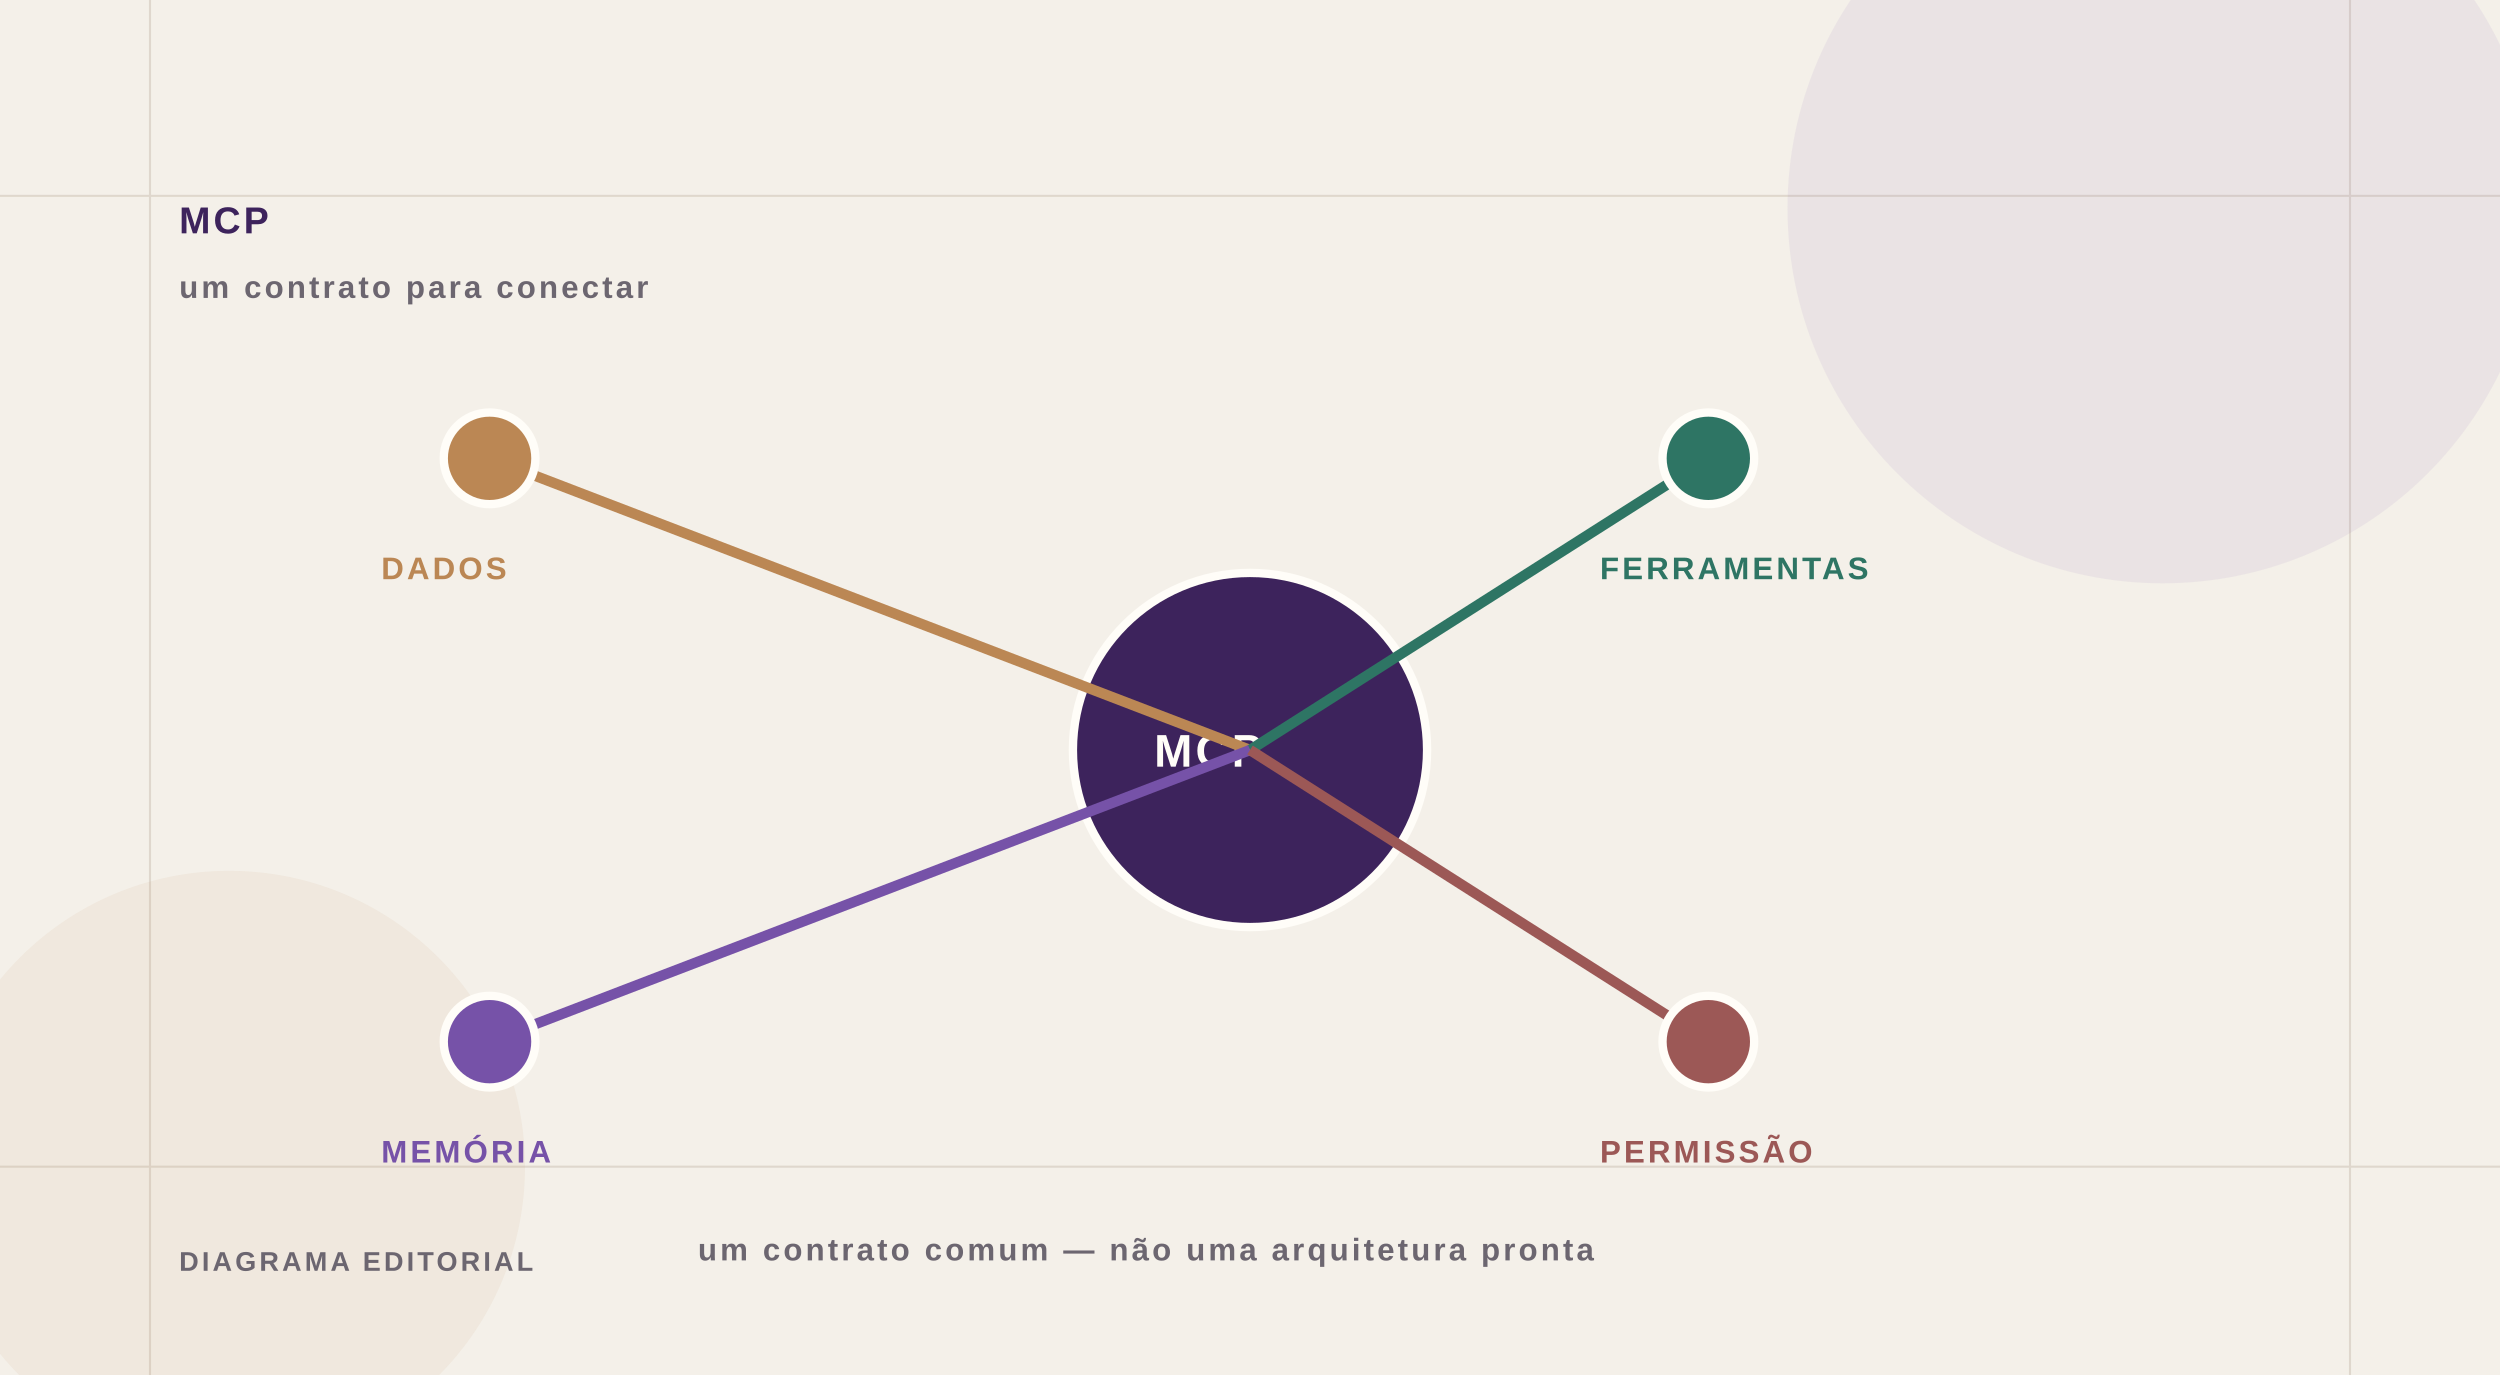
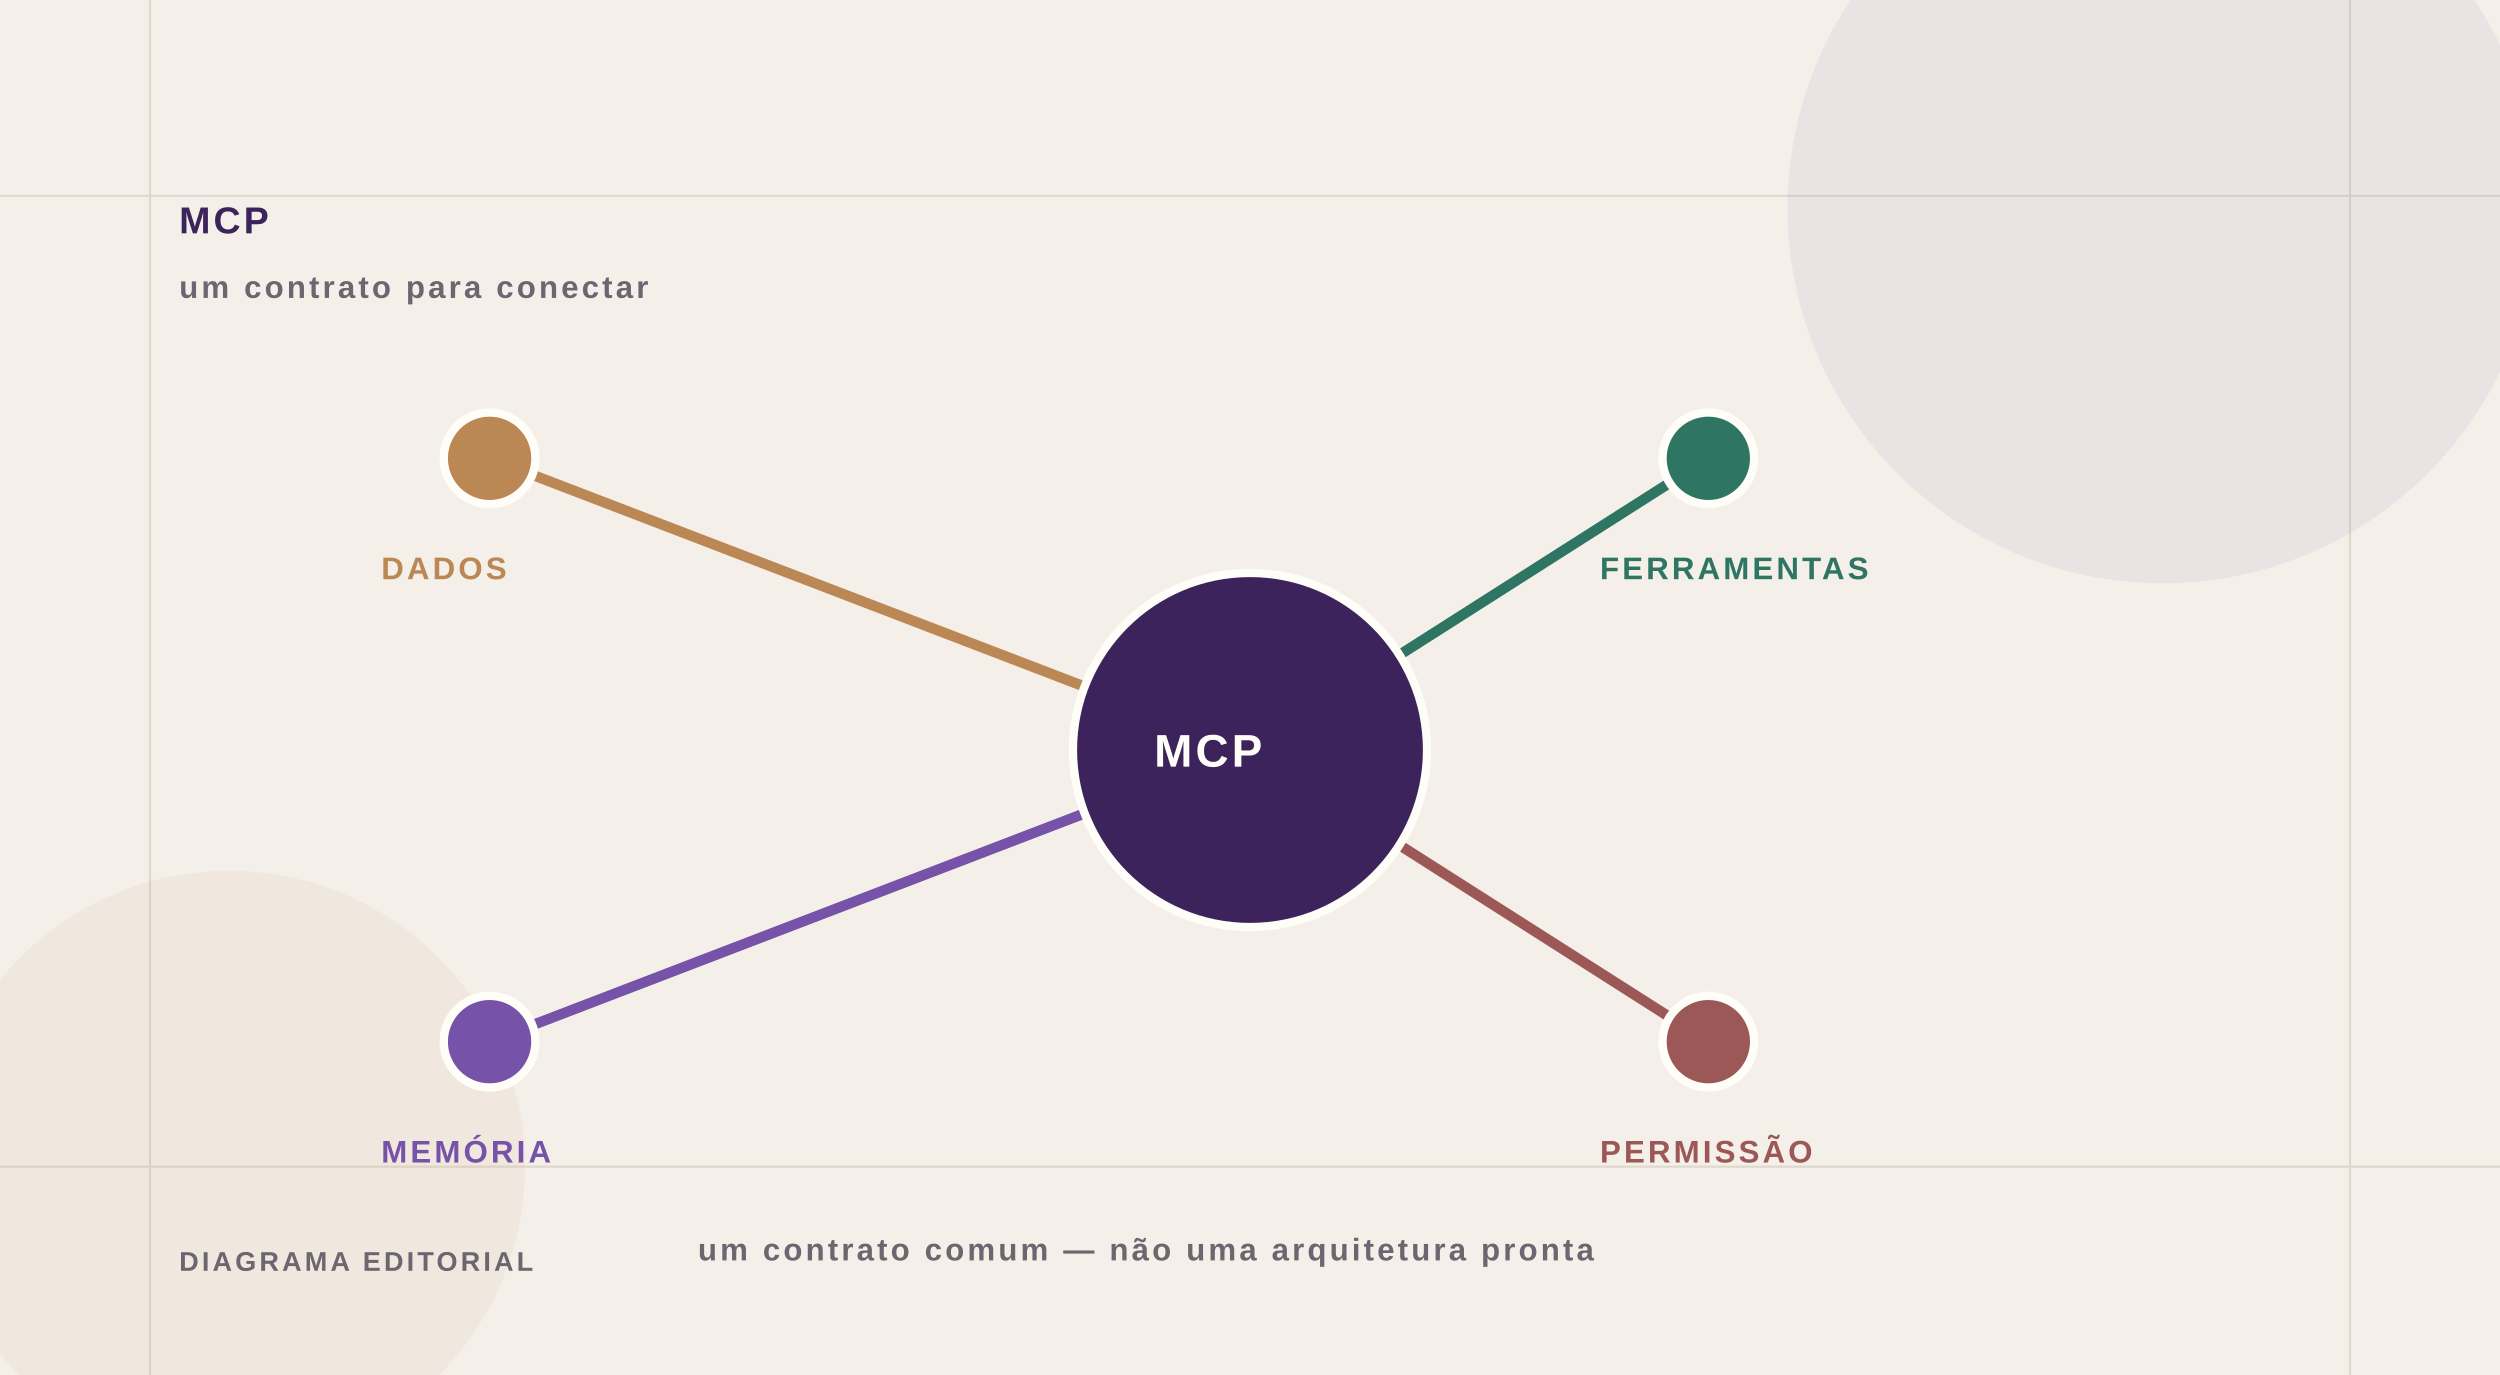
<svg xmlns="http://www.w3.org/2000/svg" viewBox="0 0 1200 660" role="img" aria-labelledby="title desc">
  <rect width="1200" height="660" fill="#f4f0e9" />
  <path d="M0 94H1200M0 560H1200M72 0V660M1128 0V660" stroke="#d9d1c5" stroke-width="1" opacity=".8" />
  <circle cx="1038" cy="100" r="180" fill="#7652a8" opacity=".08" />
  <circle cx="110" cy="560" r="142" fill="#bb8754" opacity=".08" />
  <text x="86" y="112" fill="#3d235c" font-family="Arial, sans-serif" font-size="18" font-weight="800" letter-spacing="1.5">MCP</text>
  <text x="86" y="143" fill="#6c6670" font-family="Arial, sans-serif" font-size="15" font-weight="650" letter-spacing="1.5">um contrato para conectar</text>
  <text x="86" y="610" fill="#6c6670" font-family="Arial, sans-serif" font-size="13" font-weight="800" letter-spacing="1.5">DIAGRAMA EDITORIAL</text>
+   <path class="mcp-connector" d="M520.6 329.6L255.5 227.9" stroke="#bb8754" stroke-width="5" fill="none" />
+   <path class="mcp-connector" d="M671.7 314.4L801.4 231.8" stroke="#2e7564" stroke-width="5" fill="none" />
+   <path class="mcp-connector" d="M520.6 390.4L255.5 492.1" stroke="#7652a8" stroke-width="5" fill="none" />
+   <path class="mcp-connector" d="M671.7 405.6L801.4 488.2" stroke="#9c5856" stroke-width="5" fill="none" />
+   <circle cx="235" cy="220" r="22" fill="#bb8754" stroke="#fffdf8" stroke-width="4" />
+   <text x="183" y="278" fill="#bb8754" font-family="Arial, sans-serif" font-size="15" font-weight="650" letter-spacing="1.5">DADOS</text>
+   <circle cx="820" cy="220" r="22" fill="#2e7564" stroke="#fffdf8" stroke-width="4" />
+   <text x="768" y="278" fill="#2e7564" font-family="Arial, sans-serif" font-size="15" font-weight="650" letter-spacing="1.5">FERRAMENTAS</text>
+   <circle cx="235" cy="500" r="22" fill="#7652a8" stroke="#fffdf8" stroke-width="4" />
+   <text x="183" y="558" fill="#7652a8" font-family="Arial, sans-serif" font-size="15" font-weight="650" letter-spacing="1.5">MEMÓRIA</text>
+   <circle cx="820" cy="500" r="22" fill="#9c5856" stroke="#fffdf8" stroke-width="4" />
+   <text x="768" y="558" fill="#9c5856" font-family="Arial, sans-serif" font-size="15" font-weight="650" letter-spacing="1.5">PERMISSÃO</text>
  <circle cx="600" cy="360" r="85" fill="#3d235c" stroke="#fffdf8" stroke-width="4" />
  <text x="554" y="368" fill="#fffdf8" font-family="Arial, sans-serif" font-size="22" font-weight="800" letter-spacing="1.5">MCP</text>
-   <path d="M600 360L235 220" stroke="#bb8754" stroke-width="5" fill="none" />
-   <circle cx="235" cy="220" r="22" fill="#bb8754" stroke="#fffdf8" stroke-width="4" />
-   <text x="183" y="278" fill="#bb8754" font-family="Arial, sans-serif" font-size="15" font-weight="650" letter-spacing="1.5">DADOS</text>
-   <path d="M600 360L820 220" stroke="#2e7564" stroke-width="5" fill="none" />
-   <circle cx="820" cy="220" r="22" fill="#2e7564" stroke="#fffdf8" stroke-width="4" />
-   <text x="768" y="278" fill="#2e7564" font-family="Arial, sans-serif" font-size="15" font-weight="650" letter-spacing="1.5">FERRAMENTAS</text>
-   <path d="M600 360L235 500" stroke="#7652a8" stroke-width="5" fill="none" />
-   <circle cx="235" cy="500" r="22" fill="#7652a8" stroke="#fffdf8" stroke-width="4" />
-   <text x="183" y="558" fill="#7652a8" font-family="Arial, sans-serif" font-size="15" font-weight="650" letter-spacing="1.5">MEMÓRIA</text>
-   <path d="M600 360L820 500" stroke="#9c5856" stroke-width="5" fill="none" />
-   <circle cx="820" cy="500" r="22" fill="#9c5856" stroke="#fffdf8" stroke-width="4" />
-   <text x="768" y="558" fill="#9c5856" font-family="Arial, sans-serif" font-size="15" font-weight="650" letter-spacing="1.5">PERMISSÃO</text>
  <text x="335" y="605" fill="#6c6670" font-family="Arial, sans-serif" font-size="15" font-weight="650" letter-spacing="1.5">um contrato comum — não uma arquitetura pronta</text>
</svg>
